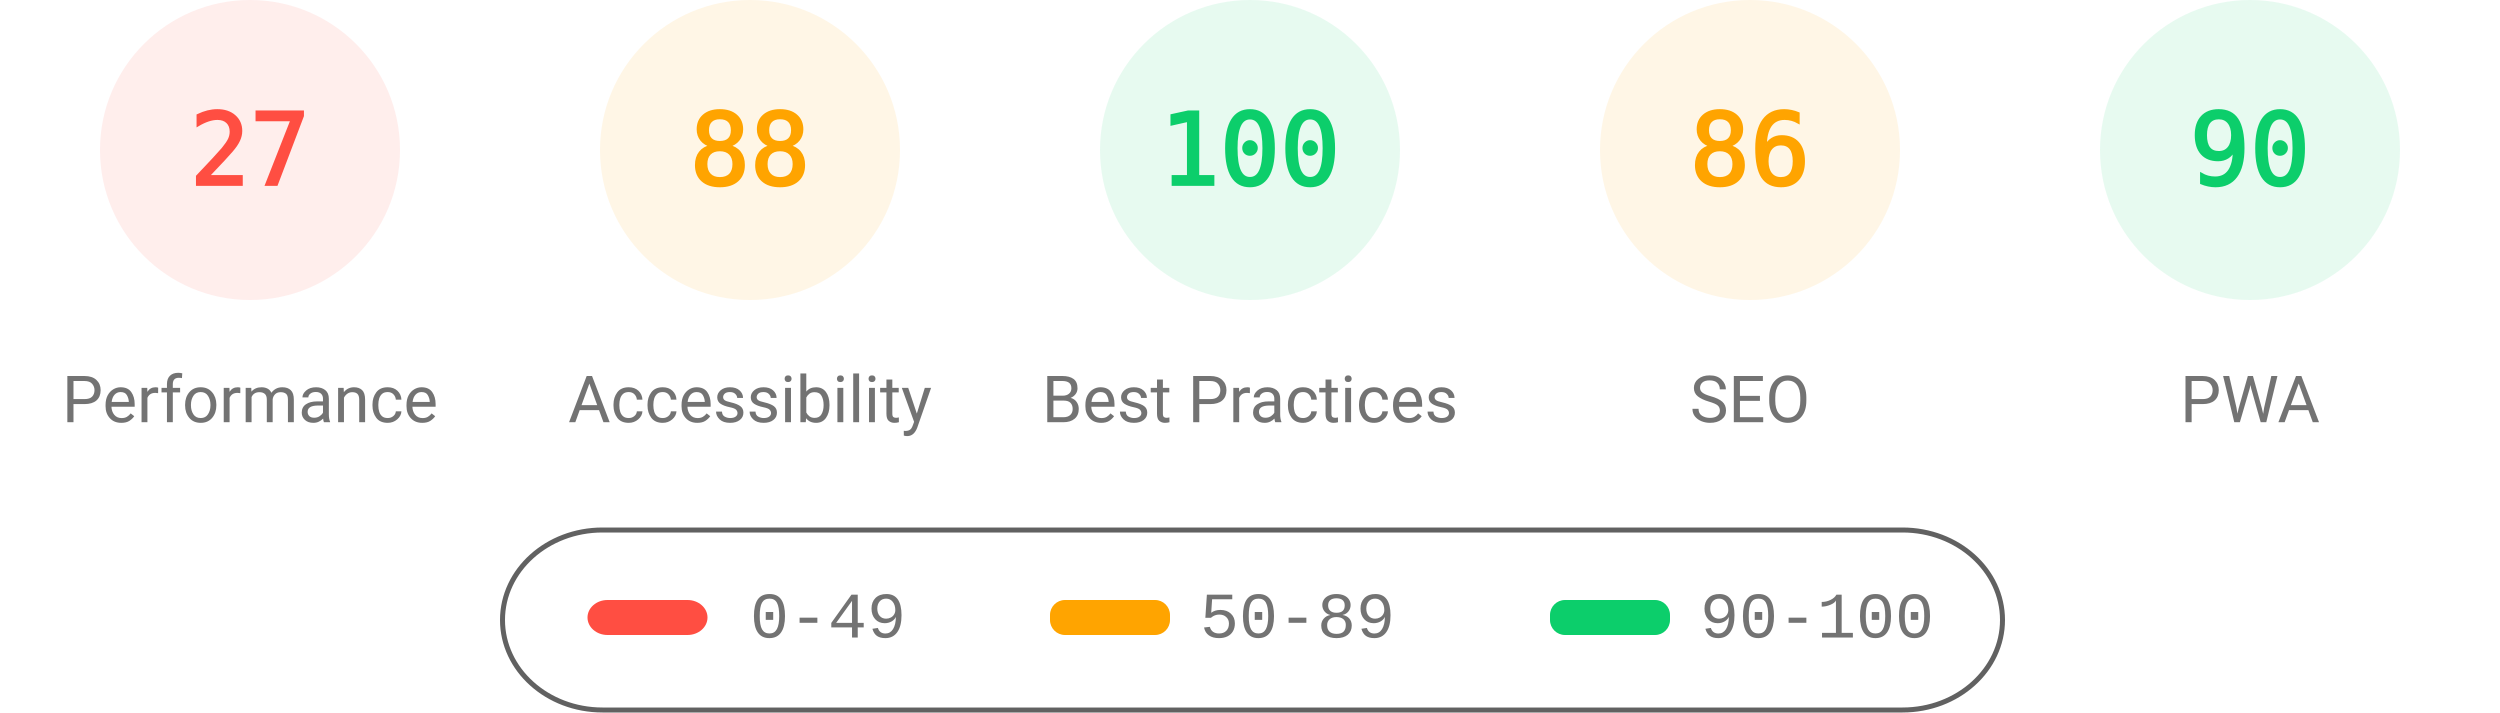
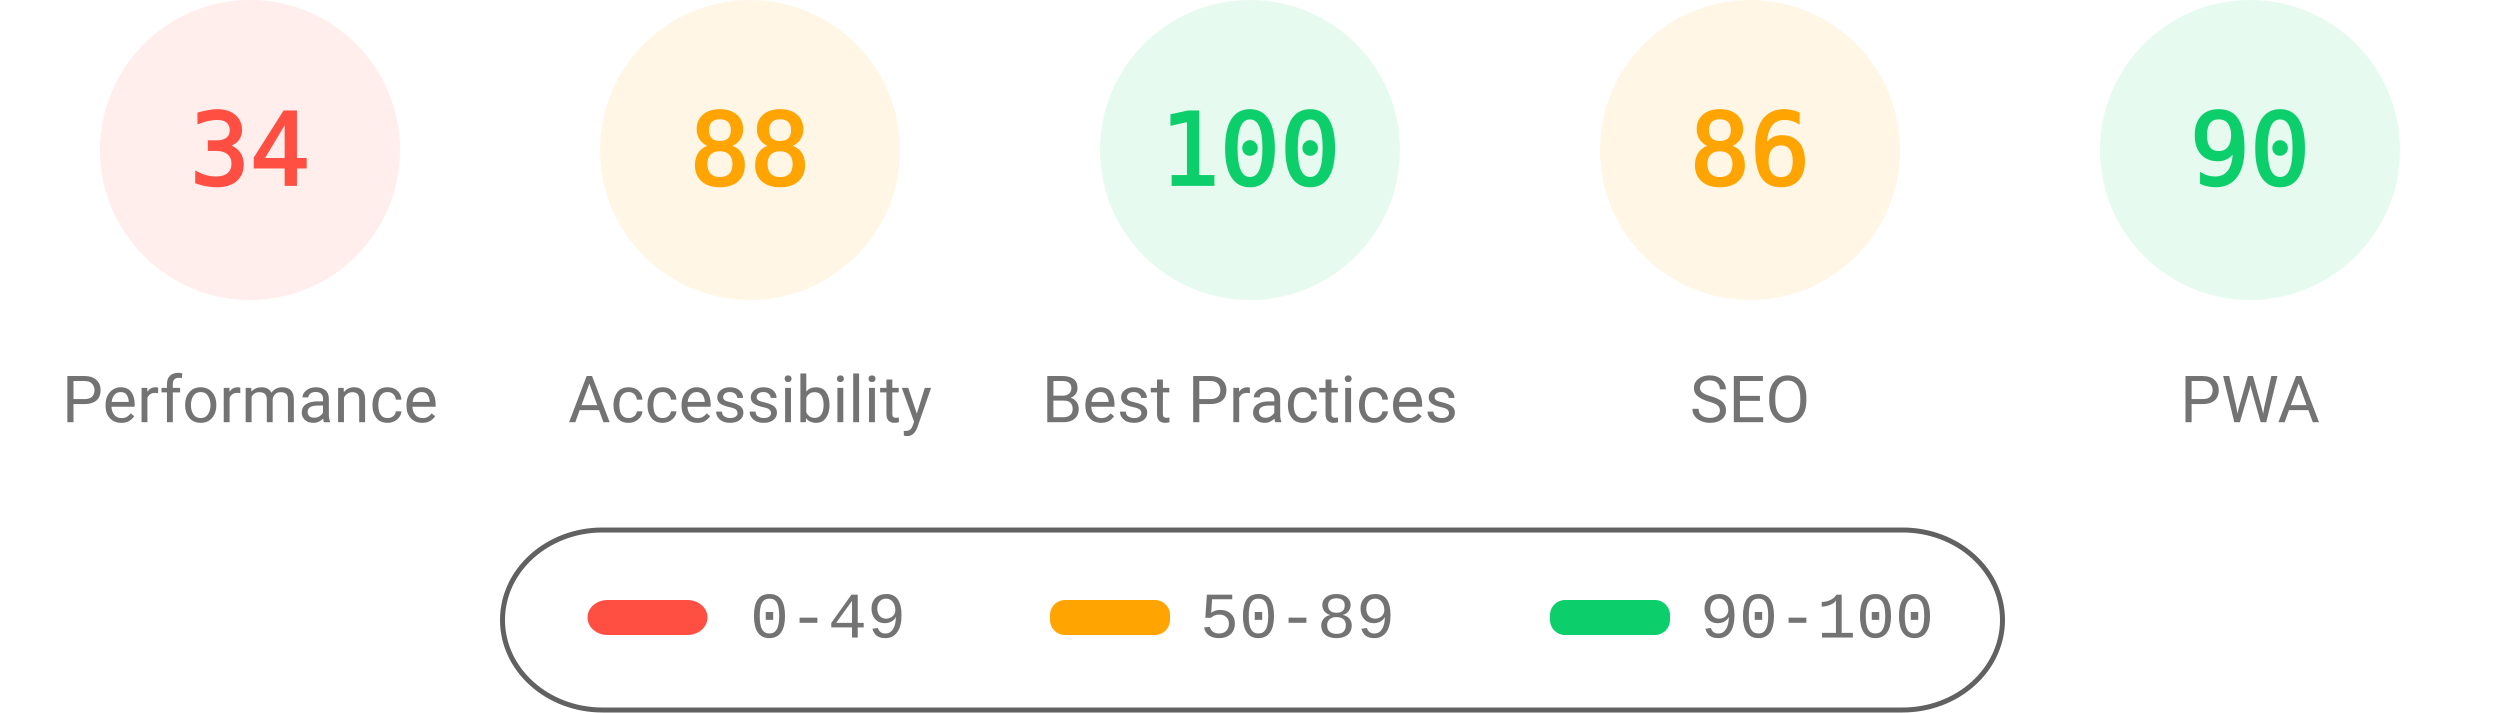
<svg xmlns="http://www.w3.org/2000/svg" fill="none" width="1000" height="285">
  <style>.gauge-base{opacity:.1}.gauge-arc{fill:none;animation-delay:250ms;stroke-linecap:round;transform:rotate(-90deg);transform-origin:100px 60px;animation:load-gauge 1s ease forwards}.guage-text{font-size:40px;font-family:monospace;text-align:center}.guage-red{color:#ff4e42;fill:#ff4e42;stroke:#ff4e42}.guage-orange{color:#ffa400;fill:#ffa400;stroke:#ffa400}.guage-green{color:#0cce6b;fill:#0cce6b;stroke:#0cce6b}.guage-undefined{color:#5c5c5c;fill:#5c5c5c;stroke:#5c5c5c}.guage-title{color:#737373;fill:#737373;stroke:none;font-size:26px;line-height:26px;font-family:Roboto,Halvetica,Arial,sans-serif}@keyframes load-gauge{from{stroke-dasharray:0 352.858}}</style>
  <svg class="guage-div guage-perf guage-red" viewBox="0 0 200 200" width="200" height="200">
    <circle class="gauge-base" r="56" cx="100" cy="60" stroke-width="8" />
-     <circle class="gauge-arc guage-arc-1" r="56" cx="100" cy="60" stroke-width="8" style="stroke-dasharray:95.002,351.858" />
-     <text class="guage-text" x="100" y="60" alignment-baseline="central" dominant-baseline="central" text-anchor="middle">27</text>
+     <circle class="gauge-arc guage-arc-1" r="56" cx="100" cy="60" stroke-width="8" style="stroke-dasharray:119.632,351.858" />
+     <text class="guage-text" x="100" y="60" alignment-baseline="central" dominant-baseline="central" text-anchor="middle">34</text>
    <text class="guage-title" x="100" y="160" alignment-baseline="central" dominant-baseline="central" text-anchor="middle">Performance</text>
  </svg>
  <svg class="guage-div guage-acc guage-orange" viewBox="0 0 200 200" width="200" height="200" x="200">
    <circle class="gauge-base" r="56" cx="100" cy="60" stroke-width="8" />
    <circle class="gauge-arc guage-arc-2" r="56" cx="100" cy="60" stroke-width="8" style="stroke-dasharray:309.635,351.858" />
    <text class="guage-text" x="100" y="60" alignment-baseline="central" dominant-baseline="central" text-anchor="middle">88</text>
    <text class="guage-title" x="100" y="160" alignment-baseline="central" dominant-baseline="central" text-anchor="middle">Accessibility</text>
  </svg>
  <svg class="guage-div guage-best guage-green" viewBox="0 0 200 200" width="200" height="200" x="400">
    <circle class="gauge-base" r="56" cx="100" cy="60" stroke-width="8" />
    <circle class="gauge-arc guage-arc-3" r="56" cx="100" cy="60" stroke-width="8" style="stroke-dasharray:351.858,351.858" />
    <text class="guage-text" x="100" y="60" alignment-baseline="central" dominant-baseline="central" text-anchor="middle">100</text>
    <text class="guage-title" x="100" y="160" alignment-baseline="central" dominant-baseline="central" text-anchor="middle">Best Practices</text>
  </svg>
  <svg class="guage-div guage-seo guage-orange" viewBox="0 0 200 200" width="200" height="200" x="600">
    <circle class="gauge-base" r="56" cx="100" cy="60" stroke-width="8" />
    <circle class="gauge-arc guage-arc-4" r="56" cx="100" cy="60" stroke-width="8" style="stroke-dasharray:302.598,351.858" />
    <text class="guage-text" x="100" y="60" alignment-baseline="central" dominant-baseline="central" text-anchor="middle">86</text>
    <text class="guage-title" x="100" y="160" alignment-baseline="central" dominant-baseline="central" text-anchor="middle">SEO</text>
  </svg>
  <svg class="guage-div guage-pwa guage-green" viewBox="0 0 200 200" width="200" height="200" x="800">
    <circle class="gauge-base" r="56" cx="100" cy="60" stroke-width="8" />
    <circle class="gauge-arc guage-arc-4" r="56" cx="100" cy="60" stroke-width="8" style="stroke-dasharray:316.672,351.858" />
    <text class="guage-text" x="100" y="60" alignment-baseline="central" dominant-baseline="central" text-anchor="middle">90</text>
    <text class="guage-title" x="100" y="160" alignment-baseline="central" dominant-baseline="central" text-anchor="middle">PWA</text>
  </svg>
  <svg width="604" height="76" x="200" y="210">
    <path fill="none" id="canvas_background" d="M-1-1h604v80H-1z" />
    <rect fill-opacity="0" stroke="#616161" stroke-width="2" rx="40" id="svg_2" height="72" width="600" y="2" x="1" fill="#000" />
    <rect stroke="#000" rx="8" id="svg_3" height="14" width="48" y="30" x="35" stroke-opacity="null" stroke-width="0" fill="#ff4e42" />
    <rect stroke="#000" rx="6" id="svg_4" height="14" width="48" y="30" x="220" stroke-opacity="null" stroke-width="0" fill="#ffa400" />
    <rect stroke="#000" rx="6" id="svg_5" height="14" width="48" y="30" x="420" stroke-opacity="null" stroke-width="0" fill="#0cce6b" />
    <text xml:space="preserve" text-anchor="start" font-family="'Courier New', Courier, monospace" font-size="26" id="svg_6" y="45" x="100" stroke-opacity="null" stroke-width="0" stroke="#000" fill="#737373">0-49</text>
    <text xml:space="preserve" text-anchor="start" font-family="'Courier New', Courier, monospace" font-size="26" id="svg_7" y="45" x="280" stroke-opacity="null" stroke-width="0" stroke="#000" fill="#737373">50-89</text>
    <text xml:space="preserve" text-anchor="start" font-family="'Courier New', Courier, monospace" font-size="26" id="svg_8" y="45" x="480" stroke-opacity="null" stroke-width="0" stroke="#000" fill="#737373">90-100</text>
  </svg>
</svg>
